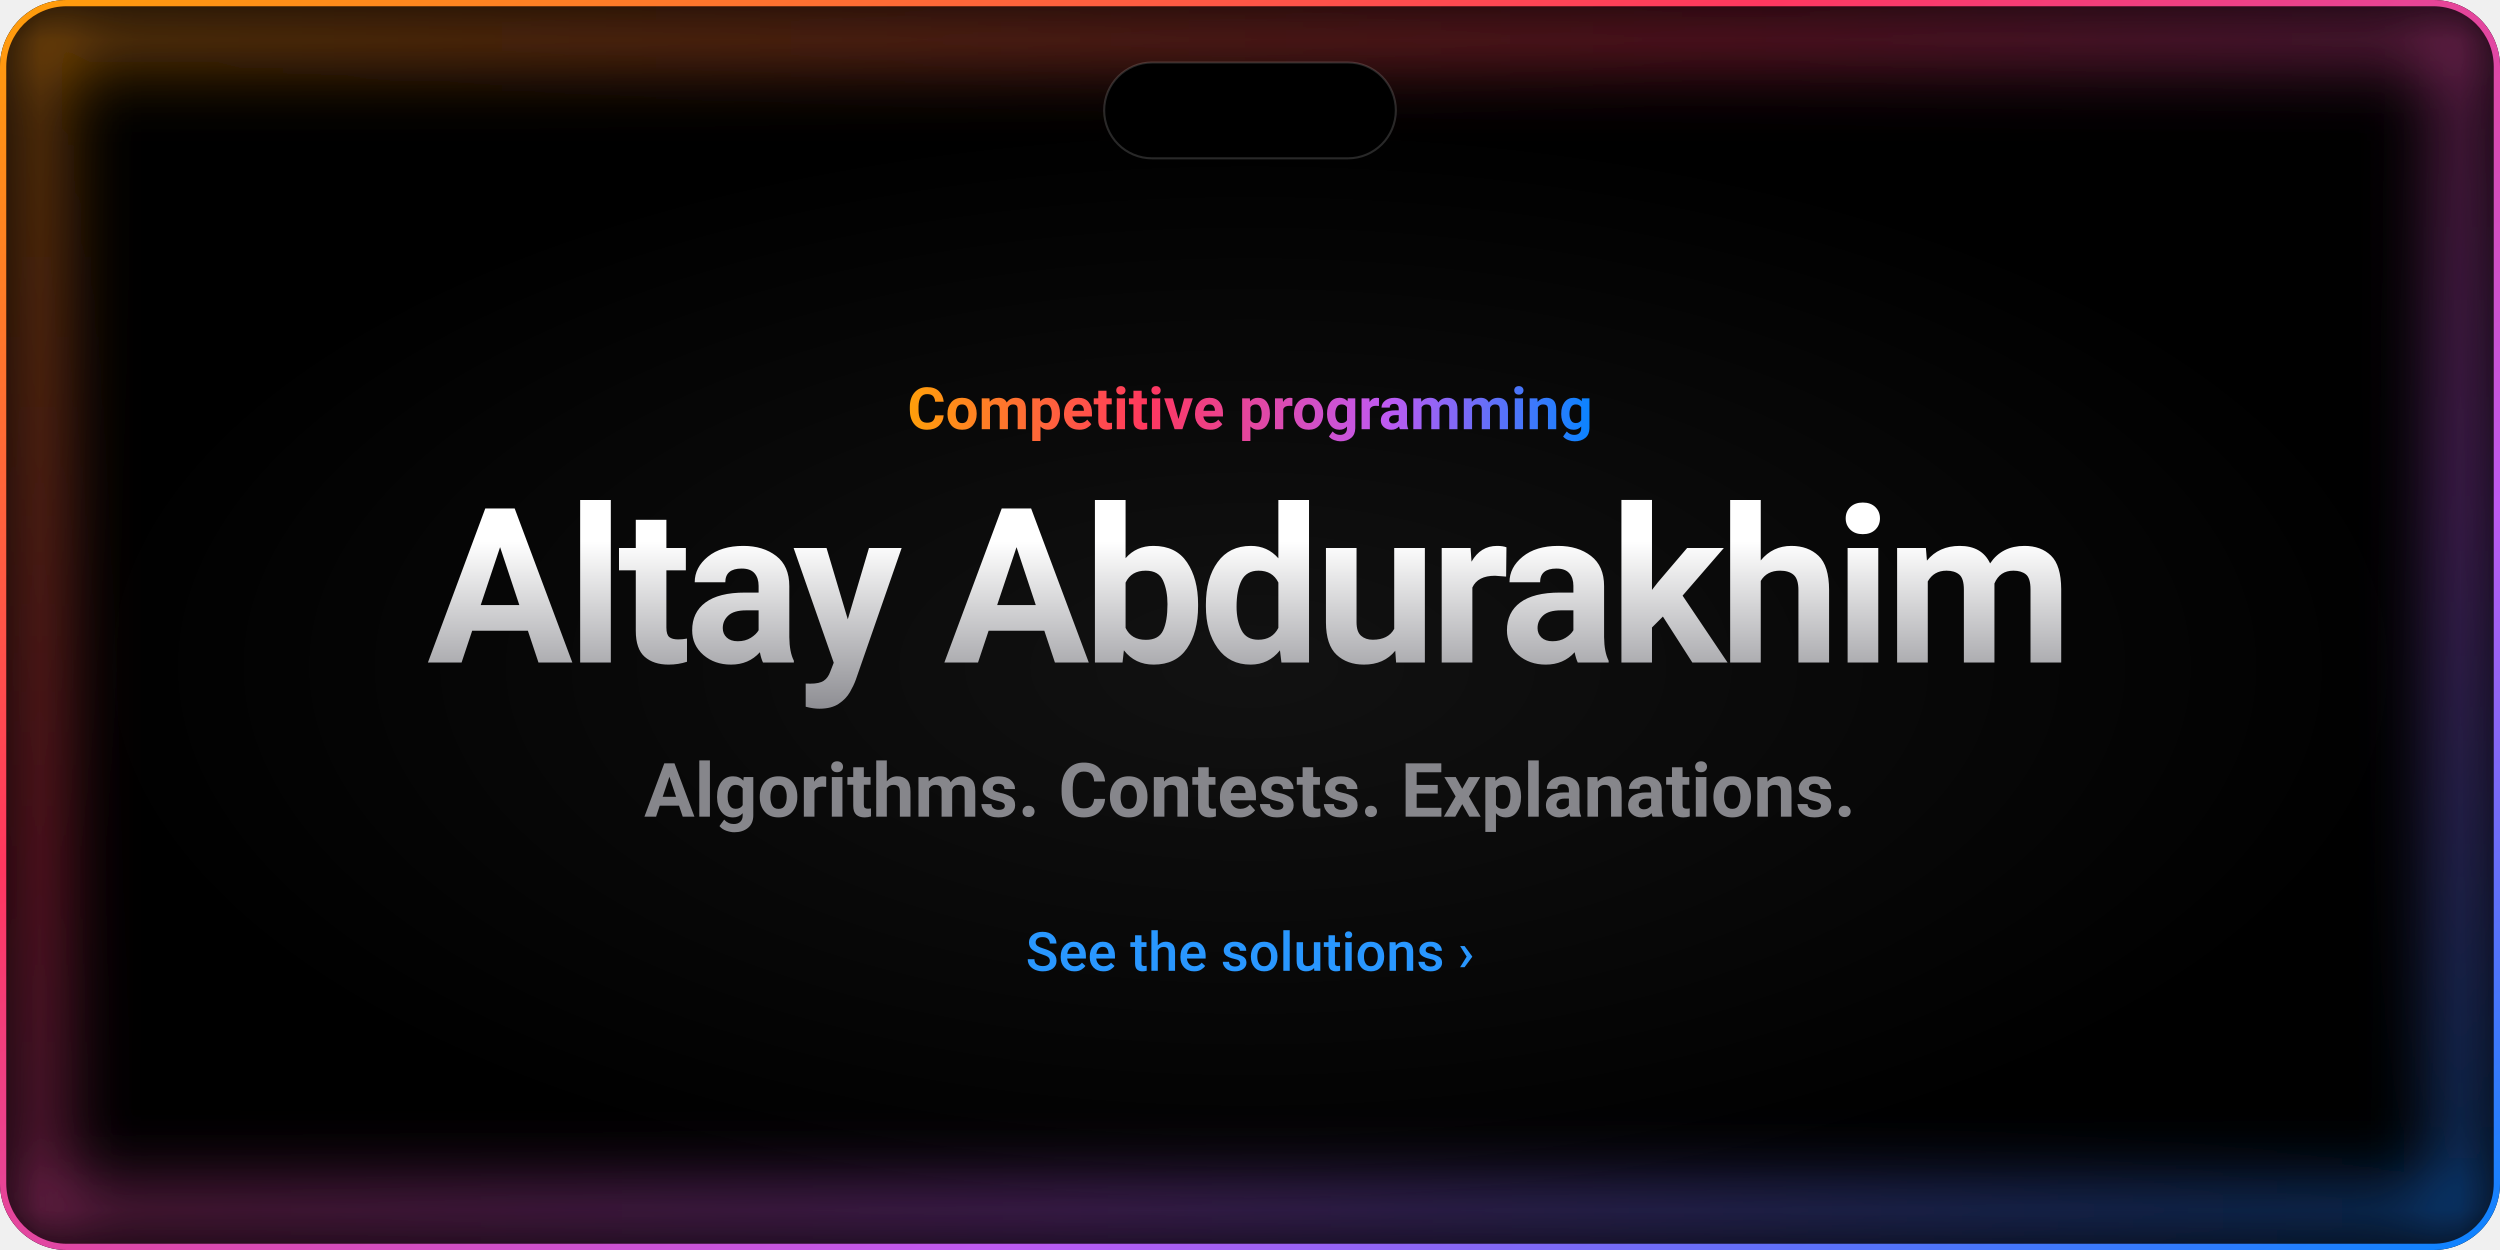
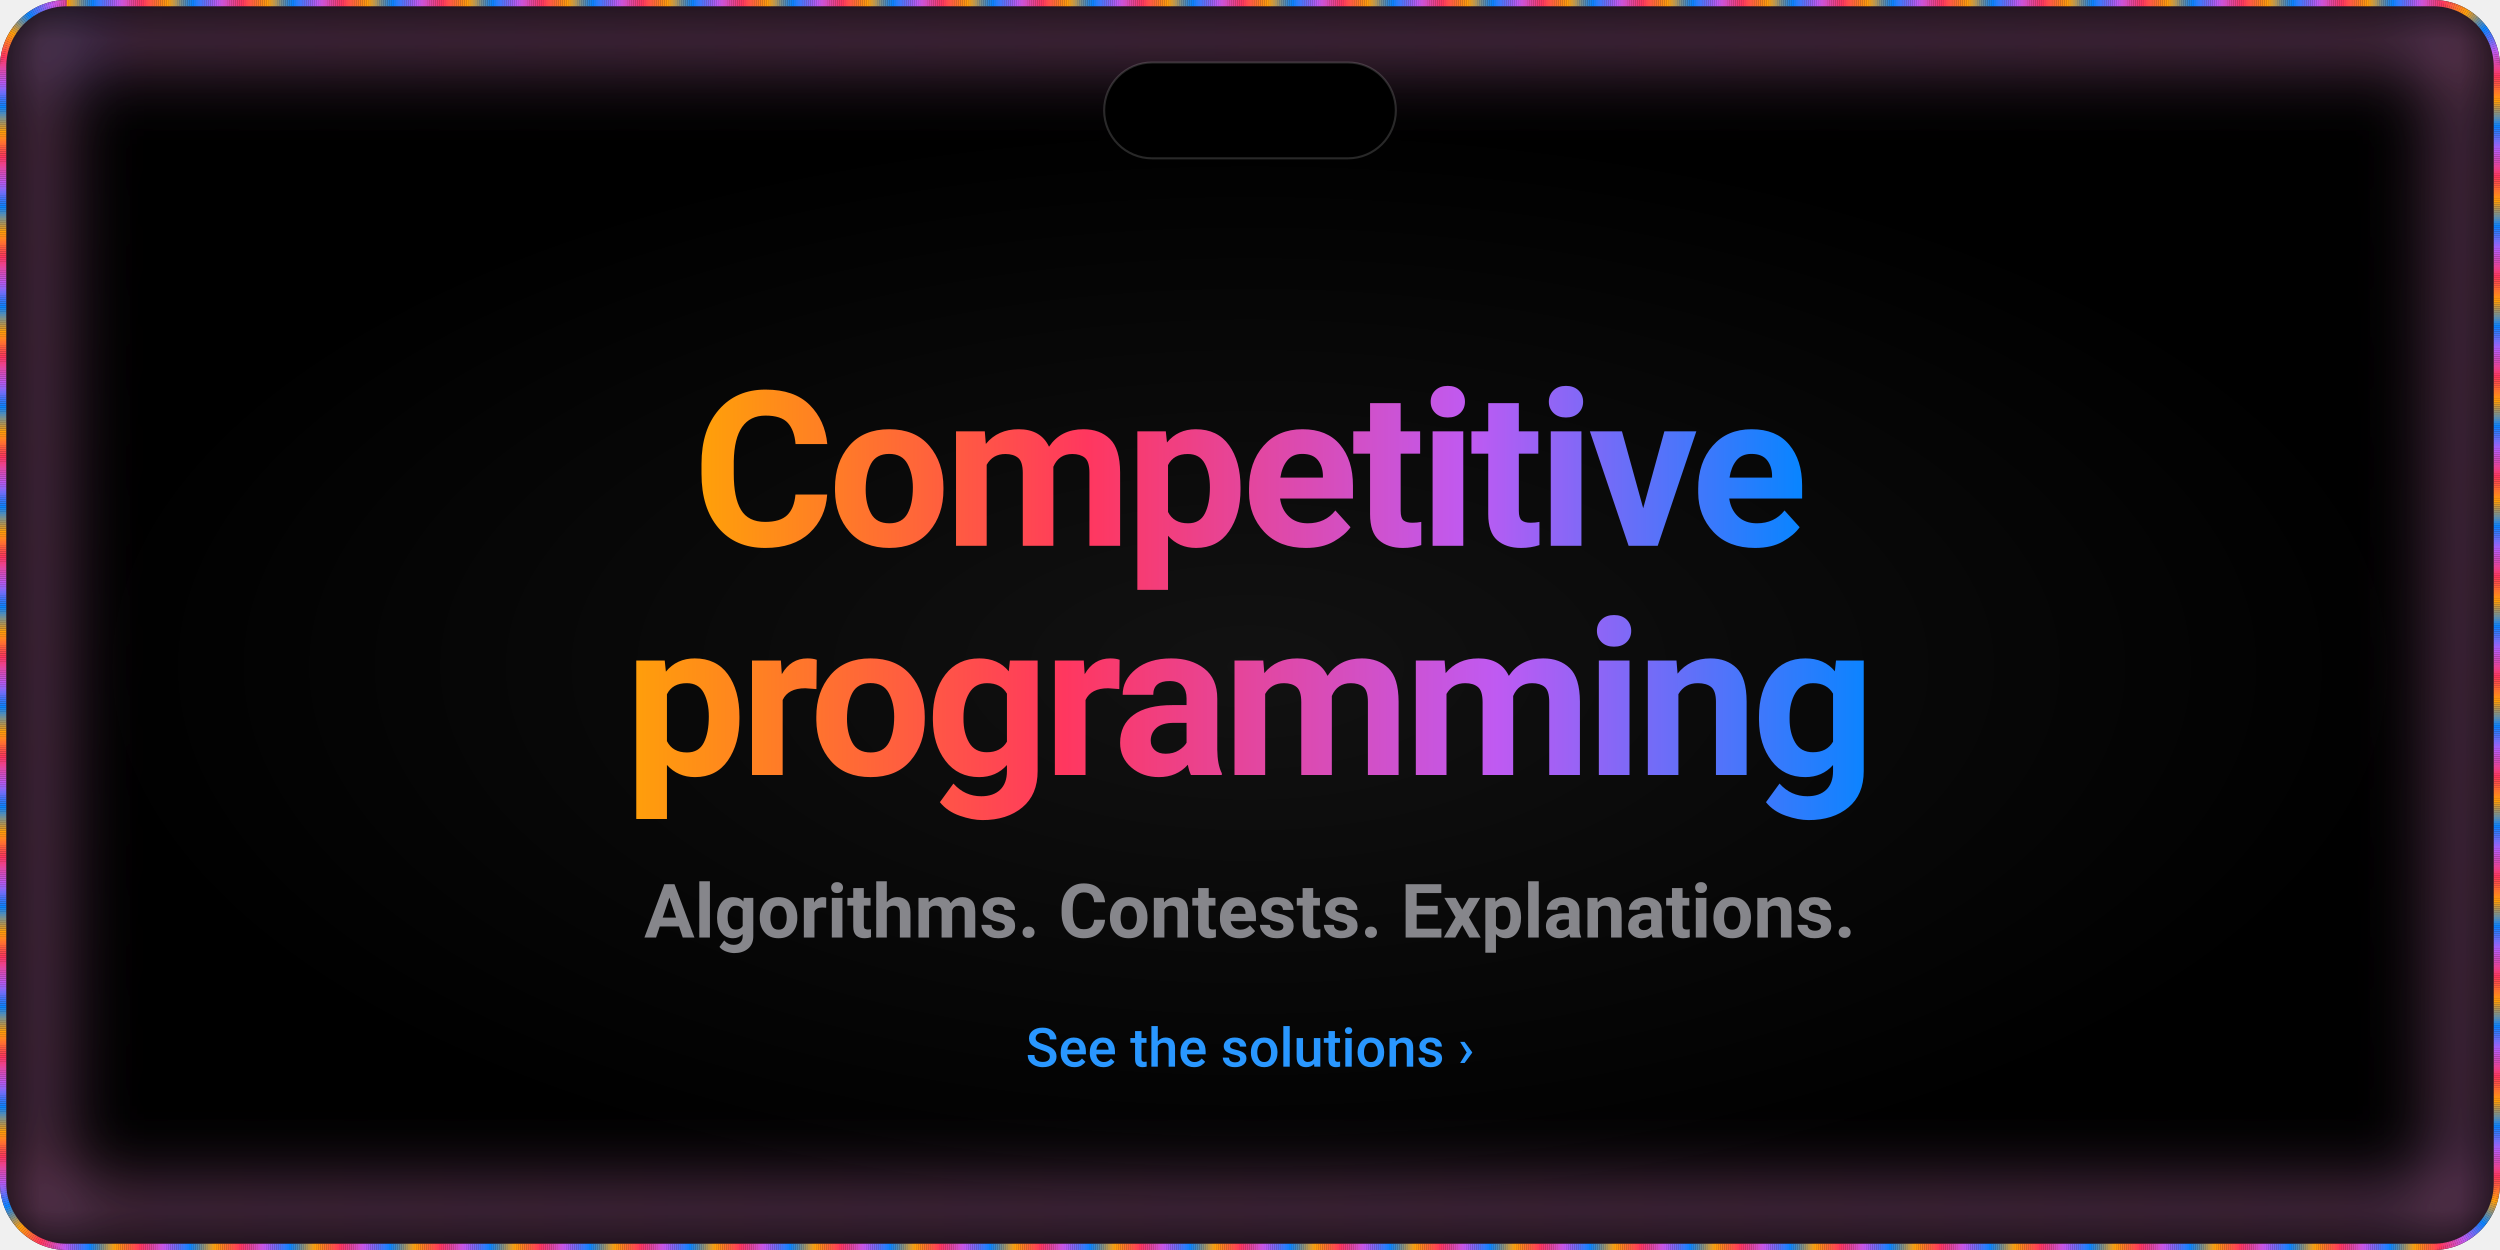
- <svg xmlns="http://www.w3.org/2000/svg" width="1200" height="600" viewBox="0 0 1200 600" role="img" aria-label="Altay Abdurakhim — competitive programming">
+ <svg xmlns="http://www.w3.org/2000/svg" width="1200" height="600" viewBox="0 0 1200 600" role="img" aria-label="Competitive programming">
  <defs>
-     <linearGradient id="ai" x1="0" y1="0" x2="1" y2="1">
-       <stop offset="0" stop-color="#ff9f0a" />
-       <stop offset="0.35" stop-color="#ff375f" />
-       <stop offset="0.7" stop-color="#bf5af2" />
-       <stop offset="1" stop-color="#0a84ff" />
-       <animateTransform attributeName="gradientTransform" type="rotate" from="0 0.5 0.5" to="360 0.5 0.5" dur="9s" repeatCount="indefinite" />
-     </linearGradient>
    <linearGradient id="aiText" x1="0" y1="0" x2="1" y2="0">
      <stop offset="0" stop-color="#ff9f0a" />
      <stop offset="0.35" stop-color="#ff375f" />
      <stop offset="0.7" stop-color="#bf5af2" />
      <stop offset="1" stop-color="#0a84ff" />
    </linearGradient>
    <linearGradient id="titanium" x1="0" y1="0" x2="0" y2="1">
      <stop offset="0.2" stop-color="#ffffff" />
      <stop offset="1" stop-color="#8e8e93" />
    </linearGradient>
    <radialGradient id="spot" cx="0.5" cy="0.5" r="0.5">
      <stop offset="0" stop-color="#ffffff" stop-opacity="0.07" />
      <stop offset="1" stop-color="#ffffff" stop-opacity="0" />
    </radialGradient>
    <filter id="edgeGlow" x="-10%" y="-10%" width="120%" height="120%">
      <feGaussianBlur stdDeviation="20" />
    </filter>
    <clipPath id="card">
      <rect width="1200" height="600" rx="32" />
    </clipPath>
  </defs>
  <g font-family="-apple-system, BlinkMacSystemFont, 'SF Pro Display', 'Segoe UI', Roboto, Helvetica, Arial, sans-serif">
    <g clip-path="url(#card)">
      <rect width="1200" height="600" fill="#000000" />
      <ellipse cx="600" cy="320" rx="560" ry="260" fill="url(#spot)" />
-       <rect width="1200" height="600" rx="32" fill="none" stroke="url(#ai)" stroke-width="40" filter="url(#edgeGlow)" opacity="0.85" />
-       <rect x="1.5" y="1.5" width="1197" height="597" rx="30.5" fill="none" stroke="url(#ai)" stroke-width="3" />
+       <g filter="url(#edgeGlow)" opacity="0.85">
+         <rect x="1.5" y="1.5" width="1197" height="597" rx="30.5" fill="none" stroke="#ff9f0a" stroke-width="40" pathLength="48" stroke-dasharray="1.06 46.94" stroke-dashoffset="0">
+           <animate attributeName="stroke" values="#ff9f0a;#ff375f;#bf5af2;#0a84ff;#ff9f0a" dur="8s" begin="-8.000s" repeatCount="indefinite" />
+         </rect>
+         <rect x="1.5" y="1.5" width="1197" height="597" rx="30.5" fill="none" stroke="#eb9d1e" stroke-width="40" pathLength="48" stroke-dasharray="1.06 46.94" stroke-dashoffset="-1">
+           <animate attributeName="stroke" values="#ff9f0a;#ff375f;#bf5af2;#0a84ff;#ff9f0a" dur="8s" begin="-7.833s" repeatCount="indefinite" />
+         </rect>
+         <rect x="1.5" y="1.5" width="1197" height="597" rx="30.5" fill="none" stroke="#d69a33" stroke-width="40" pathLength="48" stroke-dasharray="1.06 46.94" stroke-dashoffset="-2">
+           <animate attributeName="stroke" values="#ff9f0a;#ff375f;#bf5af2;#0a84ff;#ff9f0a" dur="8s" begin="-7.667s" repeatCount="indefinite" />
+         </rect>
+         <rect x="1.5" y="1.5" width="1197" height="597" rx="30.5" fill="none" stroke="#c29847" stroke-width="40" pathLength="48" stroke-dasharray="1.06 46.94" stroke-dashoffset="-3">
+           <animate attributeName="stroke" values="#ff9f0a;#ff375f;#bf5af2;#0a84ff;#ff9f0a" dur="8s" begin="-7.500s" repeatCount="indefinite" />
+         </rect>
+         <rect x="1.5" y="1.5" width="1197" height="597" rx="30.5" fill="none" stroke="#ad965c" stroke-width="40" pathLength="48" stroke-dasharray="1.06 46.94" stroke-dashoffset="-4">
+           <animate attributeName="stroke" values="#ff9f0a;#ff375f;#bf5af2;#0a84ff;#ff9f0a" dur="8s" begin="-7.333s" repeatCount="indefinite" />
+         </rect>
+         <rect x="1.5" y="1.5" width="1197" height="597" rx="30.5" fill="none" stroke="#999470" stroke-width="40" pathLength="48" stroke-dasharray="1.06 46.94" stroke-dashoffset="-5">
+           <animate attributeName="stroke" values="#ff9f0a;#ff375f;#bf5af2;#0a84ff;#ff9f0a" dur="8s" begin="-7.167s" repeatCount="indefinite" />
+         </rect>
+         <rect x="1.5" y="1.5" width="1197" height="597" rx="30.5" fill="none" stroke="#849284" stroke-width="40" pathLength="48" stroke-dasharray="1.06 46.94" stroke-dashoffset="-6">
+           <animate attributeName="stroke" values="#ff9f0a;#ff375f;#bf5af2;#0a84ff;#ff9f0a" dur="8s" begin="-7.000s" repeatCount="indefinite" />
+         </rect>
+         <rect x="1.5" y="1.5" width="1197" height="597" rx="30.5" fill="none" stroke="#708f99" stroke-width="40" pathLength="48" stroke-dasharray="1.06 46.94" stroke-dashoffset="-7">
+           <animate attributeName="stroke" values="#ff9f0a;#ff375f;#bf5af2;#0a84ff;#ff9f0a" dur="8s" begin="-6.833s" repeatCount="indefinite" />
+         </rect>
+         <rect x="1.5" y="1.5" width="1197" height="597" rx="30.5" fill="none" stroke="#5c8dad" stroke-width="40" pathLength="48" stroke-dasharray="1.06 46.94" stroke-dashoffset="-8">
+           <animate attributeName="stroke" values="#ff9f0a;#ff375f;#bf5af2;#0a84ff;#ff9f0a" dur="8s" begin="-6.667s" repeatCount="indefinite" />
+         </rect>
+         <rect x="1.5" y="1.5" width="1197" height="597" rx="30.5" fill="none" stroke="#478bc2" stroke-width="40" pathLength="48" stroke-dasharray="1.06 46.94" stroke-dashoffset="-9">
+           <animate attributeName="stroke" values="#ff9f0a;#ff375f;#bf5af2;#0a84ff;#ff9f0a" dur="8s" begin="-6.500s" repeatCount="indefinite" />
+         </rect>
+         <rect x="1.5" y="1.5" width="1197" height="597" rx="30.5" fill="none" stroke="#3388d6" stroke-width="40" pathLength="48" stroke-dasharray="1.06 46.94" stroke-dashoffset="-10">
+           <animate attributeName="stroke" values="#ff9f0a;#ff375f;#bf5af2;#0a84ff;#ff9f0a" dur="8s" begin="-6.333s" repeatCount="indefinite" />
+         </rect>
+         <rect x="1.5" y="1.5" width="1197" height="597" rx="30.5" fill="none" stroke="#1e86eb" stroke-width="40" pathLength="48" stroke-dasharray="1.06 46.94" stroke-dashoffset="-11">
+           <animate attributeName="stroke" values="#ff9f0a;#ff375f;#bf5af2;#0a84ff;#ff9f0a" dur="8s" begin="-6.167s" repeatCount="indefinite" />
+         </rect>
+         <rect x="1.5" y="1.5" width="1197" height="597" rx="30.5" fill="none" stroke="#0a84ff" stroke-width="40" pathLength="48" stroke-dasharray="1.06 46.94" stroke-dashoffset="-12">
+           <animate attributeName="stroke" values="#ff9f0a;#ff375f;#bf5af2;#0a84ff;#ff9f0a" dur="8s" begin="-6.000s" repeatCount="indefinite" />
+         </rect>
+         <rect x="1.5" y="1.5" width="1197" height="597" rx="30.5" fill="none" stroke="#1980fe" stroke-width="40" pathLength="48" stroke-dasharray="1.06 46.94" stroke-dashoffset="-13">
+           <animate attributeName="stroke" values="#ff9f0a;#ff375f;#bf5af2;#0a84ff;#ff9f0a" dur="8s" begin="-5.833s" repeatCount="indefinite" />
+         </rect>
+         <rect x="1.5" y="1.5" width="1197" height="597" rx="30.5" fill="none" stroke="#287dfd" stroke-width="40" pathLength="48" stroke-dasharray="1.06 46.94" stroke-dashoffset="-14">
+           <animate attributeName="stroke" values="#ff9f0a;#ff375f;#bf5af2;#0a84ff;#ff9f0a" dur="8s" begin="-5.667s" repeatCount="indefinite" />
+         </rect>
+         <rect x="1.5" y="1.5" width="1197" height="597" rx="30.5" fill="none" stroke="#377afc" stroke-width="40" pathLength="48" stroke-dasharray="1.06 46.94" stroke-dashoffset="-15">
+           <animate attributeName="stroke" values="#ff9f0a;#ff375f;#bf5af2;#0a84ff;#ff9f0a" dur="8s" begin="-5.500s" repeatCount="indefinite" />
+         </rect>
+         <rect x="1.5" y="1.5" width="1197" height="597" rx="30.5" fill="none" stroke="#4676fb" stroke-width="40" pathLength="48" stroke-dasharray="1.06 46.94" stroke-dashoffset="-16">
+           <animate attributeName="stroke" values="#ff9f0a;#ff375f;#bf5af2;#0a84ff;#ff9f0a" dur="8s" begin="-5.333s" repeatCount="indefinite" />
+         </rect>
+         <rect x="1.5" y="1.5" width="1197" height="597" rx="30.5" fill="none" stroke="#5572fa" stroke-width="40" pathLength="48" stroke-dasharray="1.06 46.94" stroke-dashoffset="-17">
+           <animate attributeName="stroke" values="#ff9f0a;#ff375f;#bf5af2;#0a84ff;#ff9f0a" dur="8s" begin="-5.167s" repeatCount="indefinite" />
+         </rect>
+         <rect x="1.5" y="1.5" width="1197" height="597" rx="30.5" fill="none" stroke="#646ff8" stroke-width="40" pathLength="48" stroke-dasharray="1.06 46.94" stroke-dashoffset="-18">
+           <animate attributeName="stroke" values="#ff9f0a;#ff375f;#bf5af2;#0a84ff;#ff9f0a" dur="8s" begin="-5.000s" repeatCount="indefinite" />
+         </rect>
+         <rect x="1.5" y="1.5" width="1197" height="597" rx="30.5" fill="none" stroke="#746cf7" stroke-width="40" pathLength="48" stroke-dasharray="1.06 46.94" stroke-dashoffset="-19">
+           <animate attributeName="stroke" values="#ff9f0a;#ff375f;#bf5af2;#0a84ff;#ff9f0a" dur="8s" begin="-4.833s" repeatCount="indefinite" />
+         </rect>
+         <rect x="1.5" y="1.5" width="1197" height="597" rx="30.5" fill="none" stroke="#8368f6" stroke-width="40" pathLength="48" stroke-dasharray="1.06 46.94" stroke-dashoffset="-20">
+           <animate attributeName="stroke" values="#ff9f0a;#ff375f;#bf5af2;#0a84ff;#ff9f0a" dur="8s" begin="-4.667s" repeatCount="indefinite" />
+         </rect>
+         <rect x="1.5" y="1.5" width="1197" height="597" rx="30.5" fill="none" stroke="#9264f5" stroke-width="40" pathLength="48" stroke-dasharray="1.06 46.94" stroke-dashoffset="-21">
+           <animate attributeName="stroke" values="#ff9f0a;#ff375f;#bf5af2;#0a84ff;#ff9f0a" dur="8s" begin="-4.500s" repeatCount="indefinite" />
+         </rect>
+         <rect x="1.5" y="1.5" width="1197" height="597" rx="30.5" fill="none" stroke="#a161f4" stroke-width="40" pathLength="48" stroke-dasharray="1.06 46.94" stroke-dashoffset="-22">
+           <animate attributeName="stroke" values="#ff9f0a;#ff375f;#bf5af2;#0a84ff;#ff9f0a" dur="8s" begin="-4.333s" repeatCount="indefinite" />
+         </rect>
+         <rect x="1.5" y="1.5" width="1197" height="597" rx="30.5" fill="none" stroke="#b05df3" stroke-width="40" pathLength="48" stroke-dasharray="1.06 46.94" stroke-dashoffset="-23">
+           <animate attributeName="stroke" values="#ff9f0a;#ff375f;#bf5af2;#0a84ff;#ff9f0a" dur="8s" begin="-4.167s" repeatCount="indefinite" />
+         </rect>
+         <rect x="1.5" y="1.5" width="1197" height="597" rx="30.5" fill="none" stroke="#bf5af2" stroke-width="40" pathLength="48" stroke-dasharray="1.06 46.94" stroke-dashoffset="-24">
+           <animate attributeName="stroke" values="#ff9f0a;#ff375f;#bf5af2;#0a84ff;#ff9f0a" dur="8s" begin="-4.000s" repeatCount="indefinite" />
+         </rect>
+         <rect x="1.5" y="1.5" width="1197" height="597" rx="30.5" fill="none" stroke="#c457e6" stroke-width="40" pathLength="48" stroke-dasharray="1.06 46.94" stroke-dashoffset="-25">
+           <animate attributeName="stroke" values="#ff9f0a;#ff375f;#bf5af2;#0a84ff;#ff9f0a" dur="8s" begin="-3.833s" repeatCount="indefinite" />
+         </rect>
+         <rect x="1.5" y="1.5" width="1197" height="597" rx="30.5" fill="none" stroke="#ca54da" stroke-width="40" pathLength="48" stroke-dasharray="1.06 46.94" stroke-dashoffset="-26">
+           <animate attributeName="stroke" values="#ff9f0a;#ff375f;#bf5af2;#0a84ff;#ff9f0a" dur="8s" begin="-3.667s" repeatCount="indefinite" />
+         </rect>
+         <rect x="1.5" y="1.5" width="1197" height="597" rx="30.5" fill="none" stroke="#cf51cd" stroke-width="40" pathLength="48" stroke-dasharray="1.06 46.94" stroke-dashoffset="-27">
+           <animate attributeName="stroke" values="#ff9f0a;#ff375f;#bf5af2;#0a84ff;#ff9f0a" dur="8s" begin="-3.500s" repeatCount="indefinite" />
+         </rect>
+         <rect x="1.5" y="1.5" width="1197" height="597" rx="30.5" fill="none" stroke="#d44ec1" stroke-width="40" pathLength="48" stroke-dasharray="1.06 46.94" stroke-dashoffset="-28">
+           <animate attributeName="stroke" values="#ff9f0a;#ff375f;#bf5af2;#0a84ff;#ff9f0a" dur="8s" begin="-3.333s" repeatCount="indefinite" />
+         </rect>
+         <rect x="1.5" y="1.5" width="1197" height="597" rx="30.5" fill="none" stroke="#da4bb5" stroke-width="40" pathLength="48" stroke-dasharray="1.06 46.94" stroke-dashoffset="-29">
+           <animate attributeName="stroke" values="#ff9f0a;#ff375f;#bf5af2;#0a84ff;#ff9f0a" dur="8s" begin="-3.167s" repeatCount="indefinite" />
+         </rect>
+         <rect x="1.5" y="1.5" width="1197" height="597" rx="30.5" fill="none" stroke="#df48a8" stroke-width="40" pathLength="48" stroke-dasharray="1.06 46.94" stroke-dashoffset="-30">
+           <animate attributeName="stroke" values="#ff9f0a;#ff375f;#bf5af2;#0a84ff;#ff9f0a" dur="8s" begin="-3.000s" repeatCount="indefinite" />
+         </rect>
+         <rect x="1.5" y="1.5" width="1197" height="597" rx="30.5" fill="none" stroke="#e4469c" stroke-width="40" pathLength="48" stroke-dasharray="1.06 46.94" stroke-dashoffset="-31">
+           <animate attributeName="stroke" values="#ff9f0a;#ff375f;#bf5af2;#0a84ff;#ff9f0a" dur="8s" begin="-2.833s" repeatCount="indefinite" />
+         </rect>
+         <rect x="1.5" y="1.5" width="1197" height="597" rx="30.5" fill="none" stroke="#ea4390" stroke-width="40" pathLength="48" stroke-dasharray="1.06 46.94" stroke-dashoffset="-32">
+           <animate attributeName="stroke" values="#ff9f0a;#ff375f;#bf5af2;#0a84ff;#ff9f0a" dur="8s" begin="-2.667s" repeatCount="indefinite" />
+         </rect>
+         <rect x="1.5" y="1.5" width="1197" height="597" rx="30.5" fill="none" stroke="#ef4084" stroke-width="40" pathLength="48" stroke-dasharray="1.06 46.94" stroke-dashoffset="-33">
+           <animate attributeName="stroke" values="#ff9f0a;#ff375f;#bf5af2;#0a84ff;#ff9f0a" dur="8s" begin="-2.500s" repeatCount="indefinite" />
+         </rect>
+         <rect x="1.5" y="1.5" width="1197" height="597" rx="30.5" fill="none" stroke="#f43d77" stroke-width="40" pathLength="48" stroke-dasharray="1.06 46.94" stroke-dashoffset="-34">
+           <animate attributeName="stroke" values="#ff9f0a;#ff375f;#bf5af2;#0a84ff;#ff9f0a" dur="8s" begin="-2.333s" repeatCount="indefinite" />
+         </rect>
+         <rect x="1.5" y="1.5" width="1197" height="597" rx="30.5" fill="none" stroke="#fa3a6b" stroke-width="40" pathLength="48" stroke-dasharray="1.06 46.94" stroke-dashoffset="-35">
+           <animate attributeName="stroke" values="#ff9f0a;#ff375f;#bf5af2;#0a84ff;#ff9f0a" dur="8s" begin="-2.167s" repeatCount="indefinite" />
+         </rect>
+         <rect x="1.5" y="1.5" width="1197" height="597" rx="30.5" fill="none" stroke="#ff375f" stroke-width="40" pathLength="48" stroke-dasharray="1.06 46.94" stroke-dashoffset="-36">
+           <animate attributeName="stroke" values="#ff9f0a;#ff375f;#bf5af2;#0a84ff;#ff9f0a" dur="8s" begin="-2.000s" repeatCount="indefinite" />
+         </rect>
+         <rect x="1.5" y="1.5" width="1197" height="597" rx="30.5" fill="none" stroke="#ff4058" stroke-width="40" pathLength="48" stroke-dasharray="1.06 46.94" stroke-dashoffset="-37">
+           <animate attributeName="stroke" values="#ff9f0a;#ff375f;#bf5af2;#0a84ff;#ff9f0a" dur="8s" begin="-1.833s" repeatCount="indefinite" />
+         </rect>
+         <rect x="1.5" y="1.5" width="1197" height="597" rx="30.5" fill="none" stroke="#ff4851" stroke-width="40" pathLength="48" stroke-dasharray="1.06 46.94" stroke-dashoffset="-38">
+           <animate attributeName="stroke" values="#ff9f0a;#ff375f;#bf5af2;#0a84ff;#ff9f0a" dur="8s" begin="-1.667s" repeatCount="indefinite" />
+         </rect>
+         <rect x="1.5" y="1.5" width="1197" height="597" rx="30.5" fill="none" stroke="#ff514a" stroke-width="40" pathLength="48" stroke-dasharray="1.06 46.94" stroke-dashoffset="-39">
+           <animate attributeName="stroke" values="#ff9f0a;#ff375f;#bf5af2;#0a84ff;#ff9f0a" dur="8s" begin="-1.500s" repeatCount="indefinite" />
+         </rect>
+         <rect x="1.5" y="1.5" width="1197" height="597" rx="30.5" fill="none" stroke="#ff5a43" stroke-width="40" pathLength="48" stroke-dasharray="1.06 46.94" stroke-dashoffset="-40">
+           <animate attributeName="stroke" values="#ff9f0a;#ff375f;#bf5af2;#0a84ff;#ff9f0a" dur="8s" begin="-1.333s" repeatCount="indefinite" />
+         </rect>
+         <rect x="1.5" y="1.5" width="1197" height="597" rx="30.5" fill="none" stroke="#ff623c" stroke-width="40" pathLength="48" stroke-dasharray="1.06 46.94" stroke-dashoffset="-41">
+           <animate attributeName="stroke" values="#ff9f0a;#ff375f;#bf5af2;#0a84ff;#ff9f0a" dur="8s" begin="-1.167s" repeatCount="indefinite" />
+         </rect>
+         <rect x="1.5" y="1.5" width="1197" height="597" rx="30.5" fill="none" stroke="#ff6b34" stroke-width="40" pathLength="48" stroke-dasharray="1.06 46.94" stroke-dashoffset="-42">
+           <animate attributeName="stroke" values="#ff9f0a;#ff375f;#bf5af2;#0a84ff;#ff9f0a" dur="8s" begin="-1.000s" repeatCount="indefinite" />
+         </rect>
+         <rect x="1.5" y="1.5" width="1197" height="597" rx="30.5" fill="none" stroke="#ff742d" stroke-width="40" pathLength="48" stroke-dasharray="1.06 46.94" stroke-dashoffset="-43">
+           <animate attributeName="stroke" values="#ff9f0a;#ff375f;#bf5af2;#0a84ff;#ff9f0a" dur="8s" begin="-0.833s" repeatCount="indefinite" />
+         </rect>
+         <rect x="1.5" y="1.5" width="1197" height="597" rx="30.5" fill="none" stroke="#ff7c26" stroke-width="40" pathLength="48" stroke-dasharray="1.06 46.94" stroke-dashoffset="-44">
+           <animate attributeName="stroke" values="#ff9f0a;#ff375f;#bf5af2;#0a84ff;#ff9f0a" dur="8s" begin="-0.667s" repeatCount="indefinite" />
+         </rect>
+         <rect x="1.5" y="1.5" width="1197" height="597" rx="30.5" fill="none" stroke="#ff851f" stroke-width="40" pathLength="48" stroke-dasharray="1.06 46.94" stroke-dashoffset="-45">
+           <animate attributeName="stroke" values="#ff9f0a;#ff375f;#bf5af2;#0a84ff;#ff9f0a" dur="8s" begin="-0.500s" repeatCount="indefinite" />
+         </rect>
+         <rect x="1.5" y="1.5" width="1197" height="597" rx="30.5" fill="none" stroke="#ff8e18" stroke-width="40" pathLength="48" stroke-dasharray="1.06 46.94" stroke-dashoffset="-46">
+           <animate attributeName="stroke" values="#ff9f0a;#ff375f;#bf5af2;#0a84ff;#ff9f0a" dur="8s" begin="-0.333s" repeatCount="indefinite" />
+         </rect>
+         <rect x="1.5" y="1.5" width="1197" height="597" rx="30.5" fill="none" stroke="#ff9611" stroke-width="40" pathLength="48" stroke-dasharray="1.06 46.94" stroke-dashoffset="-47">
+           <animate attributeName="stroke" values="#ff9f0a;#ff375f;#bf5af2;#0a84ff;#ff9f0a" dur="8s" begin="-0.167s" repeatCount="indefinite" />
+         </rect>
+       </g>
+       <rect x="1.5" y="1.5" width="1197" height="597" rx="30.5" fill="none" stroke="#ff9f0a" stroke-width="3" pathLength="48" stroke-dasharray="1.06 46.94" stroke-dashoffset="0">
+         <animate attributeName="stroke" values="#ff9f0a;#ff375f;#bf5af2;#0a84ff;#ff9f0a" dur="8s" begin="-8.000s" repeatCount="indefinite" />
+       </rect>
+       <rect x="1.5" y="1.5" width="1197" height="597" rx="30.5" fill="none" stroke="#eb9d1e" stroke-width="3" pathLength="48" stroke-dasharray="1.06 46.94" stroke-dashoffset="-1">
+         <animate attributeName="stroke" values="#ff9f0a;#ff375f;#bf5af2;#0a84ff;#ff9f0a" dur="8s" begin="-7.833s" repeatCount="indefinite" />
+       </rect>
+       <rect x="1.5" y="1.5" width="1197" height="597" rx="30.5" fill="none" stroke="#d69a33" stroke-width="3" pathLength="48" stroke-dasharray="1.06 46.94" stroke-dashoffset="-2">
+         <animate attributeName="stroke" values="#ff9f0a;#ff375f;#bf5af2;#0a84ff;#ff9f0a" dur="8s" begin="-7.667s" repeatCount="indefinite" />
+       </rect>
+       <rect x="1.5" y="1.5" width="1197" height="597" rx="30.5" fill="none" stroke="#c29847" stroke-width="3" pathLength="48" stroke-dasharray="1.06 46.94" stroke-dashoffset="-3">
+         <animate attributeName="stroke" values="#ff9f0a;#ff375f;#bf5af2;#0a84ff;#ff9f0a" dur="8s" begin="-7.500s" repeatCount="indefinite" />
+       </rect>
+       <rect x="1.5" y="1.5" width="1197" height="597" rx="30.5" fill="none" stroke="#ad965c" stroke-width="3" pathLength="48" stroke-dasharray="1.06 46.94" stroke-dashoffset="-4">
+         <animate attributeName="stroke" values="#ff9f0a;#ff375f;#bf5af2;#0a84ff;#ff9f0a" dur="8s" begin="-7.333s" repeatCount="indefinite" />
+       </rect>
+       <rect x="1.5" y="1.5" width="1197" height="597" rx="30.5" fill="none" stroke="#999470" stroke-width="3" pathLength="48" stroke-dasharray="1.06 46.94" stroke-dashoffset="-5">
+         <animate attributeName="stroke" values="#ff9f0a;#ff375f;#bf5af2;#0a84ff;#ff9f0a" dur="8s" begin="-7.167s" repeatCount="indefinite" />
+       </rect>
+       <rect x="1.5" y="1.5" width="1197" height="597" rx="30.5" fill="none" stroke="#849284" stroke-width="3" pathLength="48" stroke-dasharray="1.06 46.94" stroke-dashoffset="-6">
+         <animate attributeName="stroke" values="#ff9f0a;#ff375f;#bf5af2;#0a84ff;#ff9f0a" dur="8s" begin="-7.000s" repeatCount="indefinite" />
+       </rect>
+       <rect x="1.5" y="1.5" width="1197" height="597" rx="30.5" fill="none" stroke="#708f99" stroke-width="3" pathLength="48" stroke-dasharray="1.06 46.94" stroke-dashoffset="-7">
+         <animate attributeName="stroke" values="#ff9f0a;#ff375f;#bf5af2;#0a84ff;#ff9f0a" dur="8s" begin="-6.833s" repeatCount="indefinite" />
+       </rect>
+       <rect x="1.5" y="1.5" width="1197" height="597" rx="30.5" fill="none" stroke="#5c8dad" stroke-width="3" pathLength="48" stroke-dasharray="1.06 46.94" stroke-dashoffset="-8">
+         <animate attributeName="stroke" values="#ff9f0a;#ff375f;#bf5af2;#0a84ff;#ff9f0a" dur="8s" begin="-6.667s" repeatCount="indefinite" />
+       </rect>
+       <rect x="1.5" y="1.5" width="1197" height="597" rx="30.5" fill="none" stroke="#478bc2" stroke-width="3" pathLength="48" stroke-dasharray="1.06 46.94" stroke-dashoffset="-9">
+         <animate attributeName="stroke" values="#ff9f0a;#ff375f;#bf5af2;#0a84ff;#ff9f0a" dur="8s" begin="-6.500s" repeatCount="indefinite" />
+       </rect>
+       <rect x="1.5" y="1.5" width="1197" height="597" rx="30.5" fill="none" stroke="#3388d6" stroke-width="3" pathLength="48" stroke-dasharray="1.06 46.94" stroke-dashoffset="-10">
+         <animate attributeName="stroke" values="#ff9f0a;#ff375f;#bf5af2;#0a84ff;#ff9f0a" dur="8s" begin="-6.333s" repeatCount="indefinite" />
+       </rect>
+       <rect x="1.5" y="1.5" width="1197" height="597" rx="30.5" fill="none" stroke="#1e86eb" stroke-width="3" pathLength="48" stroke-dasharray="1.06 46.94" stroke-dashoffset="-11">
+         <animate attributeName="stroke" values="#ff9f0a;#ff375f;#bf5af2;#0a84ff;#ff9f0a" dur="8s" begin="-6.167s" repeatCount="indefinite" />
+       </rect>
+       <rect x="1.5" y="1.5" width="1197" height="597" rx="30.5" fill="none" stroke="#0a84ff" stroke-width="3" pathLength="48" stroke-dasharray="1.06 46.94" stroke-dashoffset="-12">
+         <animate attributeName="stroke" values="#ff9f0a;#ff375f;#bf5af2;#0a84ff;#ff9f0a" dur="8s" begin="-6.000s" repeatCount="indefinite" />
+       </rect>
+       <rect x="1.5" y="1.5" width="1197" height="597" rx="30.5" fill="none" stroke="#1980fe" stroke-width="3" pathLength="48" stroke-dasharray="1.06 46.94" stroke-dashoffset="-13">
+         <animate attributeName="stroke" values="#ff9f0a;#ff375f;#bf5af2;#0a84ff;#ff9f0a" dur="8s" begin="-5.833s" repeatCount="indefinite" />
+       </rect>
+       <rect x="1.5" y="1.5" width="1197" height="597" rx="30.5" fill="none" stroke="#287dfd" stroke-width="3" pathLength="48" stroke-dasharray="1.06 46.94" stroke-dashoffset="-14">
+         <animate attributeName="stroke" values="#ff9f0a;#ff375f;#bf5af2;#0a84ff;#ff9f0a" dur="8s" begin="-5.667s" repeatCount="indefinite" />
+       </rect>
+       <rect x="1.5" y="1.5" width="1197" height="597" rx="30.5" fill="none" stroke="#377afc" stroke-width="3" pathLength="48" stroke-dasharray="1.06 46.94" stroke-dashoffset="-15">
+         <animate attributeName="stroke" values="#ff9f0a;#ff375f;#bf5af2;#0a84ff;#ff9f0a" dur="8s" begin="-5.500s" repeatCount="indefinite" />
+       </rect>
+       <rect x="1.5" y="1.5" width="1197" height="597" rx="30.5" fill="none" stroke="#4676fb" stroke-width="3" pathLength="48" stroke-dasharray="1.06 46.94" stroke-dashoffset="-16">
+         <animate attributeName="stroke" values="#ff9f0a;#ff375f;#bf5af2;#0a84ff;#ff9f0a" dur="8s" begin="-5.333s" repeatCount="indefinite" />
+       </rect>
+       <rect x="1.5" y="1.5" width="1197" height="597" rx="30.5" fill="none" stroke="#5572fa" stroke-width="3" pathLength="48" stroke-dasharray="1.06 46.94" stroke-dashoffset="-17">
+         <animate attributeName="stroke" values="#ff9f0a;#ff375f;#bf5af2;#0a84ff;#ff9f0a" dur="8s" begin="-5.167s" repeatCount="indefinite" />
+       </rect>
+       <rect x="1.5" y="1.5" width="1197" height="597" rx="30.5" fill="none" stroke="#646ff8" stroke-width="3" pathLength="48" stroke-dasharray="1.06 46.94" stroke-dashoffset="-18">
+         <animate attributeName="stroke" values="#ff9f0a;#ff375f;#bf5af2;#0a84ff;#ff9f0a" dur="8s" begin="-5.000s" repeatCount="indefinite" />
+       </rect>
+       <rect x="1.5" y="1.5" width="1197" height="597" rx="30.5" fill="none" stroke="#746cf7" stroke-width="3" pathLength="48" stroke-dasharray="1.06 46.94" stroke-dashoffset="-19">
+         <animate attributeName="stroke" values="#ff9f0a;#ff375f;#bf5af2;#0a84ff;#ff9f0a" dur="8s" begin="-4.833s" repeatCount="indefinite" />
+       </rect>
+       <rect x="1.5" y="1.5" width="1197" height="597" rx="30.5" fill="none" stroke="#8368f6" stroke-width="3" pathLength="48" stroke-dasharray="1.06 46.94" stroke-dashoffset="-20">
+         <animate attributeName="stroke" values="#ff9f0a;#ff375f;#bf5af2;#0a84ff;#ff9f0a" dur="8s" begin="-4.667s" repeatCount="indefinite" />
+       </rect>
+       <rect x="1.5" y="1.5" width="1197" height="597" rx="30.5" fill="none" stroke="#9264f5" stroke-width="3" pathLength="48" stroke-dasharray="1.06 46.94" stroke-dashoffset="-21">
+         <animate attributeName="stroke" values="#ff9f0a;#ff375f;#bf5af2;#0a84ff;#ff9f0a" dur="8s" begin="-4.500s" repeatCount="indefinite" />
+       </rect>
+       <rect x="1.5" y="1.5" width="1197" height="597" rx="30.5" fill="none" stroke="#a161f4" stroke-width="3" pathLength="48" stroke-dasharray="1.06 46.94" stroke-dashoffset="-22">
+         <animate attributeName="stroke" values="#ff9f0a;#ff375f;#bf5af2;#0a84ff;#ff9f0a" dur="8s" begin="-4.333s" repeatCount="indefinite" />
+       </rect>
+       <rect x="1.5" y="1.5" width="1197" height="597" rx="30.5" fill="none" stroke="#b05df3" stroke-width="3" pathLength="48" stroke-dasharray="1.06 46.94" stroke-dashoffset="-23">
+         <animate attributeName="stroke" values="#ff9f0a;#ff375f;#bf5af2;#0a84ff;#ff9f0a" dur="8s" begin="-4.167s" repeatCount="indefinite" />
+       </rect>
+       <rect x="1.5" y="1.5" width="1197" height="597" rx="30.5" fill="none" stroke="#bf5af2" stroke-width="3" pathLength="48" stroke-dasharray="1.06 46.94" stroke-dashoffset="-24">
+         <animate attributeName="stroke" values="#ff9f0a;#ff375f;#bf5af2;#0a84ff;#ff9f0a" dur="8s" begin="-4.000s" repeatCount="indefinite" />
+       </rect>
+       <rect x="1.5" y="1.5" width="1197" height="597" rx="30.5" fill="none" stroke="#c457e6" stroke-width="3" pathLength="48" stroke-dasharray="1.06 46.94" stroke-dashoffset="-25">
+         <animate attributeName="stroke" values="#ff9f0a;#ff375f;#bf5af2;#0a84ff;#ff9f0a" dur="8s" begin="-3.833s" repeatCount="indefinite" />
+       </rect>
+       <rect x="1.5" y="1.5" width="1197" height="597" rx="30.5" fill="none" stroke="#ca54da" stroke-width="3" pathLength="48" stroke-dasharray="1.06 46.94" stroke-dashoffset="-26">
+         <animate attributeName="stroke" values="#ff9f0a;#ff375f;#bf5af2;#0a84ff;#ff9f0a" dur="8s" begin="-3.667s" repeatCount="indefinite" />
+       </rect>
+       <rect x="1.5" y="1.5" width="1197" height="597" rx="30.5" fill="none" stroke="#cf51cd" stroke-width="3" pathLength="48" stroke-dasharray="1.06 46.94" stroke-dashoffset="-27">
+         <animate attributeName="stroke" values="#ff9f0a;#ff375f;#bf5af2;#0a84ff;#ff9f0a" dur="8s" begin="-3.500s" repeatCount="indefinite" />
+       </rect>
+       <rect x="1.5" y="1.5" width="1197" height="597" rx="30.5" fill="none" stroke="#d44ec1" stroke-width="3" pathLength="48" stroke-dasharray="1.06 46.94" stroke-dashoffset="-28">
+         <animate attributeName="stroke" values="#ff9f0a;#ff375f;#bf5af2;#0a84ff;#ff9f0a" dur="8s" begin="-3.333s" repeatCount="indefinite" />
+       </rect>
+       <rect x="1.5" y="1.5" width="1197" height="597" rx="30.5" fill="none" stroke="#da4bb5" stroke-width="3" pathLength="48" stroke-dasharray="1.06 46.94" stroke-dashoffset="-29">
+         <animate attributeName="stroke" values="#ff9f0a;#ff375f;#bf5af2;#0a84ff;#ff9f0a" dur="8s" begin="-3.167s" repeatCount="indefinite" />
+       </rect>
+       <rect x="1.5" y="1.5" width="1197" height="597" rx="30.5" fill="none" stroke="#df48a8" stroke-width="3" pathLength="48" stroke-dasharray="1.06 46.94" stroke-dashoffset="-30">
+         <animate attributeName="stroke" values="#ff9f0a;#ff375f;#bf5af2;#0a84ff;#ff9f0a" dur="8s" begin="-3.000s" repeatCount="indefinite" />
+       </rect>
+       <rect x="1.5" y="1.5" width="1197" height="597" rx="30.5" fill="none" stroke="#e4469c" stroke-width="3" pathLength="48" stroke-dasharray="1.06 46.94" stroke-dashoffset="-31">
+         <animate attributeName="stroke" values="#ff9f0a;#ff375f;#bf5af2;#0a84ff;#ff9f0a" dur="8s" begin="-2.833s" repeatCount="indefinite" />
+       </rect>
+       <rect x="1.5" y="1.5" width="1197" height="597" rx="30.5" fill="none" stroke="#ea4390" stroke-width="3" pathLength="48" stroke-dasharray="1.06 46.94" stroke-dashoffset="-32">
+         <animate attributeName="stroke" values="#ff9f0a;#ff375f;#bf5af2;#0a84ff;#ff9f0a" dur="8s" begin="-2.667s" repeatCount="indefinite" />
+       </rect>
+       <rect x="1.5" y="1.5" width="1197" height="597" rx="30.5" fill="none" stroke="#ef4084" stroke-width="3" pathLength="48" stroke-dasharray="1.06 46.94" stroke-dashoffset="-33">
+         <animate attributeName="stroke" values="#ff9f0a;#ff375f;#bf5af2;#0a84ff;#ff9f0a" dur="8s" begin="-2.500s" repeatCount="indefinite" />
+       </rect>
+       <rect x="1.5" y="1.5" width="1197" height="597" rx="30.5" fill="none" stroke="#f43d77" stroke-width="3" pathLength="48" stroke-dasharray="1.06 46.94" stroke-dashoffset="-34">
+         <animate attributeName="stroke" values="#ff9f0a;#ff375f;#bf5af2;#0a84ff;#ff9f0a" dur="8s" begin="-2.333s" repeatCount="indefinite" />
+       </rect>
+       <rect x="1.5" y="1.5" width="1197" height="597" rx="30.5" fill="none" stroke="#fa3a6b" stroke-width="3" pathLength="48" stroke-dasharray="1.06 46.94" stroke-dashoffset="-35">
+         <animate attributeName="stroke" values="#ff9f0a;#ff375f;#bf5af2;#0a84ff;#ff9f0a" dur="8s" begin="-2.167s" repeatCount="indefinite" />
+       </rect>
+       <rect x="1.5" y="1.5" width="1197" height="597" rx="30.5" fill="none" stroke="#ff375f" stroke-width="3" pathLength="48" stroke-dasharray="1.06 46.94" stroke-dashoffset="-36">
+         <animate attributeName="stroke" values="#ff9f0a;#ff375f;#bf5af2;#0a84ff;#ff9f0a" dur="8s" begin="-2.000s" repeatCount="indefinite" />
+       </rect>
+       <rect x="1.5" y="1.5" width="1197" height="597" rx="30.5" fill="none" stroke="#ff4058" stroke-width="3" pathLength="48" stroke-dasharray="1.06 46.94" stroke-dashoffset="-37">
+         <animate attributeName="stroke" values="#ff9f0a;#ff375f;#bf5af2;#0a84ff;#ff9f0a" dur="8s" begin="-1.833s" repeatCount="indefinite" />
+       </rect>
+       <rect x="1.5" y="1.5" width="1197" height="597" rx="30.5" fill="none" stroke="#ff4851" stroke-width="3" pathLength="48" stroke-dasharray="1.06 46.94" stroke-dashoffset="-38">
+         <animate attributeName="stroke" values="#ff9f0a;#ff375f;#bf5af2;#0a84ff;#ff9f0a" dur="8s" begin="-1.667s" repeatCount="indefinite" />
+       </rect>
+       <rect x="1.5" y="1.5" width="1197" height="597" rx="30.5" fill="none" stroke="#ff514a" stroke-width="3" pathLength="48" stroke-dasharray="1.06 46.94" stroke-dashoffset="-39">
+         <animate attributeName="stroke" values="#ff9f0a;#ff375f;#bf5af2;#0a84ff;#ff9f0a" dur="8s" begin="-1.500s" repeatCount="indefinite" />
+       </rect>
+       <rect x="1.5" y="1.5" width="1197" height="597" rx="30.5" fill="none" stroke="#ff5a43" stroke-width="3" pathLength="48" stroke-dasharray="1.06 46.94" stroke-dashoffset="-40">
+         <animate attributeName="stroke" values="#ff9f0a;#ff375f;#bf5af2;#0a84ff;#ff9f0a" dur="8s" begin="-1.333s" repeatCount="indefinite" />
+       </rect>
+       <rect x="1.5" y="1.5" width="1197" height="597" rx="30.5" fill="none" stroke="#ff623c" stroke-width="3" pathLength="48" stroke-dasharray="1.06 46.94" stroke-dashoffset="-41">
+         <animate attributeName="stroke" values="#ff9f0a;#ff375f;#bf5af2;#0a84ff;#ff9f0a" dur="8s" begin="-1.167s" repeatCount="indefinite" />
+       </rect>
+       <rect x="1.5" y="1.5" width="1197" height="597" rx="30.5" fill="none" stroke="#ff6b34" stroke-width="3" pathLength="48" stroke-dasharray="1.06 46.94" stroke-dashoffset="-42">
+         <animate attributeName="stroke" values="#ff9f0a;#ff375f;#bf5af2;#0a84ff;#ff9f0a" dur="8s" begin="-1.000s" repeatCount="indefinite" />
+       </rect>
+       <rect x="1.5" y="1.5" width="1197" height="597" rx="30.5" fill="none" stroke="#ff742d" stroke-width="3" pathLength="48" stroke-dasharray="1.06 46.94" stroke-dashoffset="-43">
+         <animate attributeName="stroke" values="#ff9f0a;#ff375f;#bf5af2;#0a84ff;#ff9f0a" dur="8s" begin="-0.833s" repeatCount="indefinite" />
+       </rect>
+       <rect x="1.5" y="1.5" width="1197" height="597" rx="30.5" fill="none" stroke="#ff7c26" stroke-width="3" pathLength="48" stroke-dasharray="1.06 46.94" stroke-dashoffset="-44">
+         <animate attributeName="stroke" values="#ff9f0a;#ff375f;#bf5af2;#0a84ff;#ff9f0a" dur="8s" begin="-0.667s" repeatCount="indefinite" />
+       </rect>
+       <rect x="1.5" y="1.5" width="1197" height="597" rx="30.5" fill="none" stroke="#ff851f" stroke-width="3" pathLength="48" stroke-dasharray="1.06 46.94" stroke-dashoffset="-45">
+         <animate attributeName="stroke" values="#ff9f0a;#ff375f;#bf5af2;#0a84ff;#ff9f0a" dur="8s" begin="-0.500s" repeatCount="indefinite" />
+       </rect>
+       <rect x="1.5" y="1.5" width="1197" height="597" rx="30.5" fill="none" stroke="#ff8e18" stroke-width="3" pathLength="48" stroke-dasharray="1.06 46.94" stroke-dashoffset="-46">
+         <animate attributeName="stroke" values="#ff9f0a;#ff375f;#bf5af2;#0a84ff;#ff9f0a" dur="8s" begin="-0.333s" repeatCount="indefinite" />
+       </rect>
+       <rect x="1.5" y="1.5" width="1197" height="597" rx="30.5" fill="none" stroke="#ff9611" stroke-width="3" pathLength="48" stroke-dasharray="1.06 46.94" stroke-dashoffset="-47">
+         <animate attributeName="stroke" values="#ff9f0a;#ff375f;#bf5af2;#0a84ff;#ff9f0a" dur="8s" begin="-0.167s" repeatCount="indefinite" />
+       </rect>
    </g>
    <rect x="530" y="30" width="140" height="46" rx="23" fill="#000000" stroke="#ffffff" stroke-opacity="0.16">
      <animate attributeName="width" values="140;140;480;480;140" keyTimes="0;0.1;0.2;0.86;1" dur="7s" repeatCount="indefinite" calcMode="spline" keySplines="0 0 1 1;0.3 0.9 0.2 1;0 0 1 1;0.5 0 0.2 1" />
      <animate attributeName="x" values="530;530;360;360;530" keyTimes="0;0.1;0.2;0.86;1" dur="7s" repeatCount="indefinite" calcMode="spline" keySplines="0 0 1 1;0.3 0.9 0.2 1;0 0 1 1;0.5 0 0.2 1" />
    </rect>
    <g opacity="0">
      <animate attributeName="opacity" values="0;0;1;1;0;0" keyTimes="0;0.18;0.24;0.82;0.86;1" dur="7s" repeatCount="indefinite" />
      <circle cx="393" cy="53" r="12" fill="#30d158" />
      <path d="M387 53.5l4 4 7.5-8" fill="none" stroke="#000000" stroke-width="2.8" stroke-linecap="round" stroke-linejoin="round" />
      <text x="416" y="59.5" font-size="18" font-weight="600" fill="#ffffff">Accepted</text>
      <text x="816" y="59.5" font-size="18" font-weight="600" fill="#30d158" text-anchor="end">25 solved</text>
    </g>
-     <text x="600" y="206" text-anchor="middle" font-size="28" font-weight="600" fill="url(#aiText)">Competitive programming</text>
-     <text x="600" y="318" text-anchor="middle" font-size="104" font-weight="700" letter-spacing="-3" fill="url(#titanium)">Altay Abdurakhim</text>
-     <text x="600" y="392" text-anchor="middle" font-size="36" font-weight="600" fill="#86868b">Algorithms. Contests. Explanations.</text>
-     <text x="600" y="466" text-anchor="middle" font-size="26" font-weight="500" fill="#2997ff">See the solutions ›</text>
+     <text x="600" y="262" text-anchor="middle" font-size="104" font-weight="700" letter-spacing="-3" fill="url(#aiText)">Competitive</text>
+     <text x="600" y="372" text-anchor="middle" font-size="104" font-weight="700" letter-spacing="-3" fill="url(#aiText)">programming</text>
+     <text x="600" y="450" text-anchor="middle" font-size="36" font-weight="600" fill="#86868b">Algorithms. Contests. Explanations.</text>
+     <text x="600" y="512" text-anchor="middle" font-size="26" font-weight="500" fill="#2997ff">See the solutions ›</text>
  </g>
</svg>
